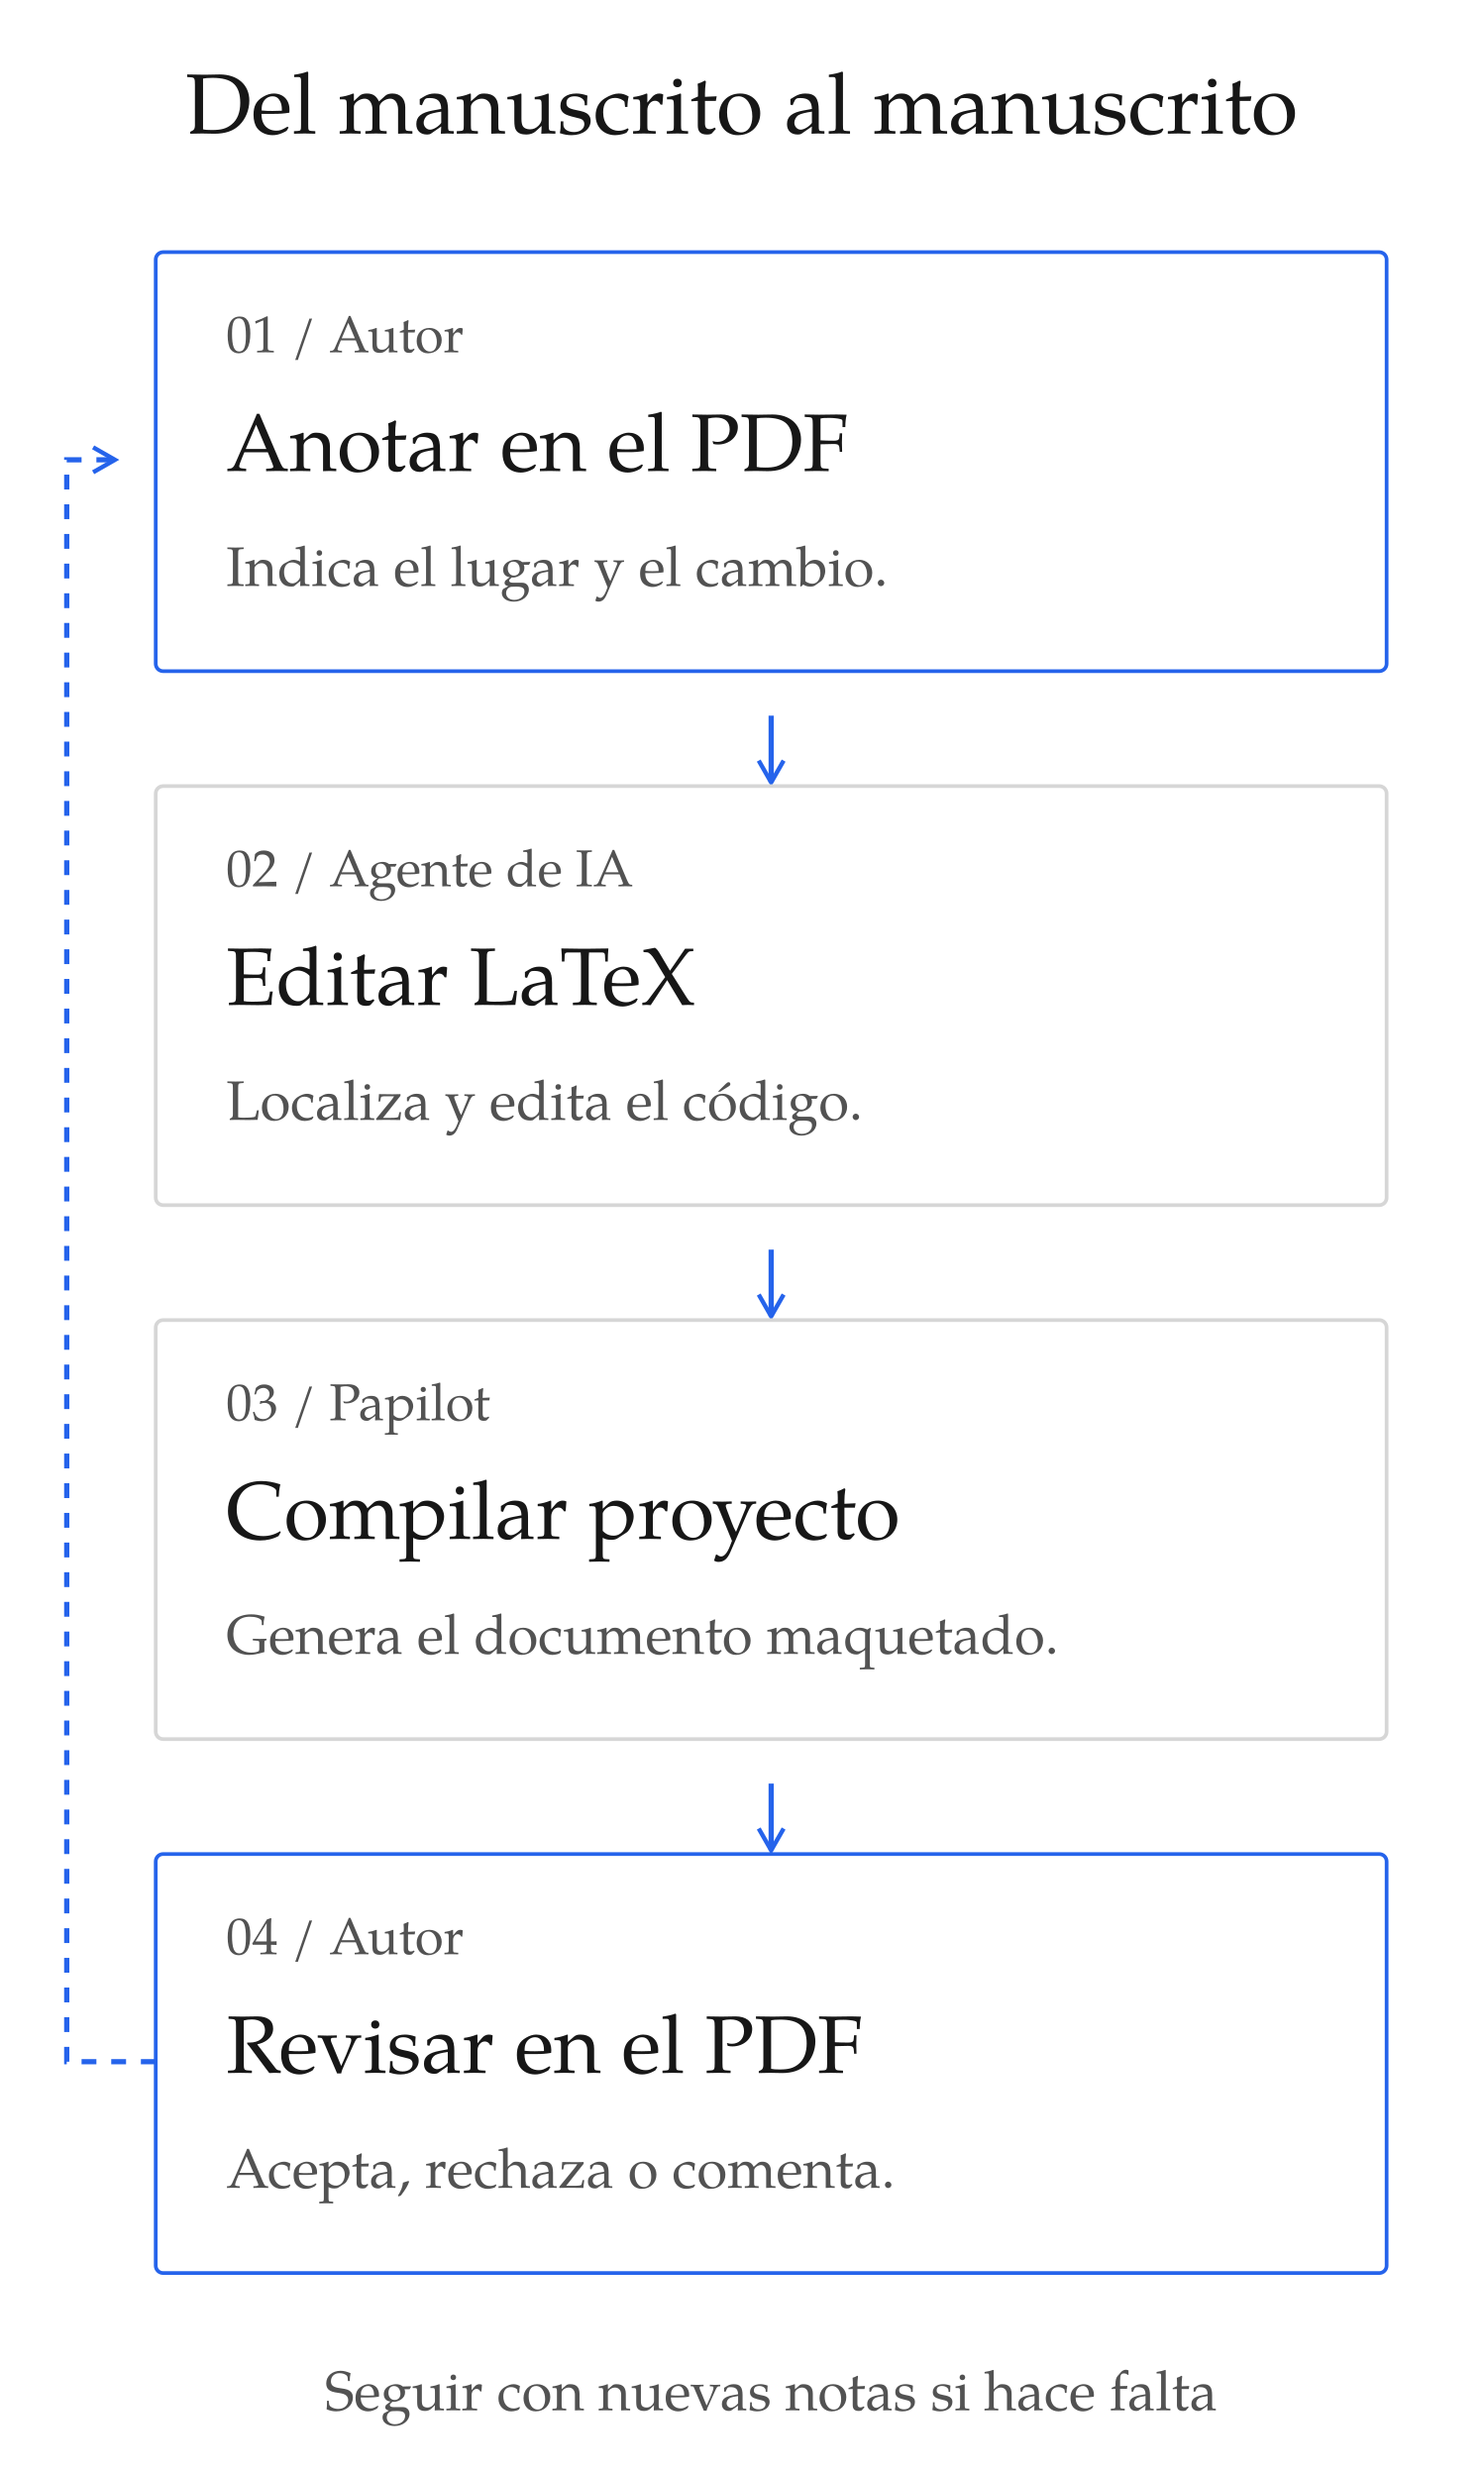
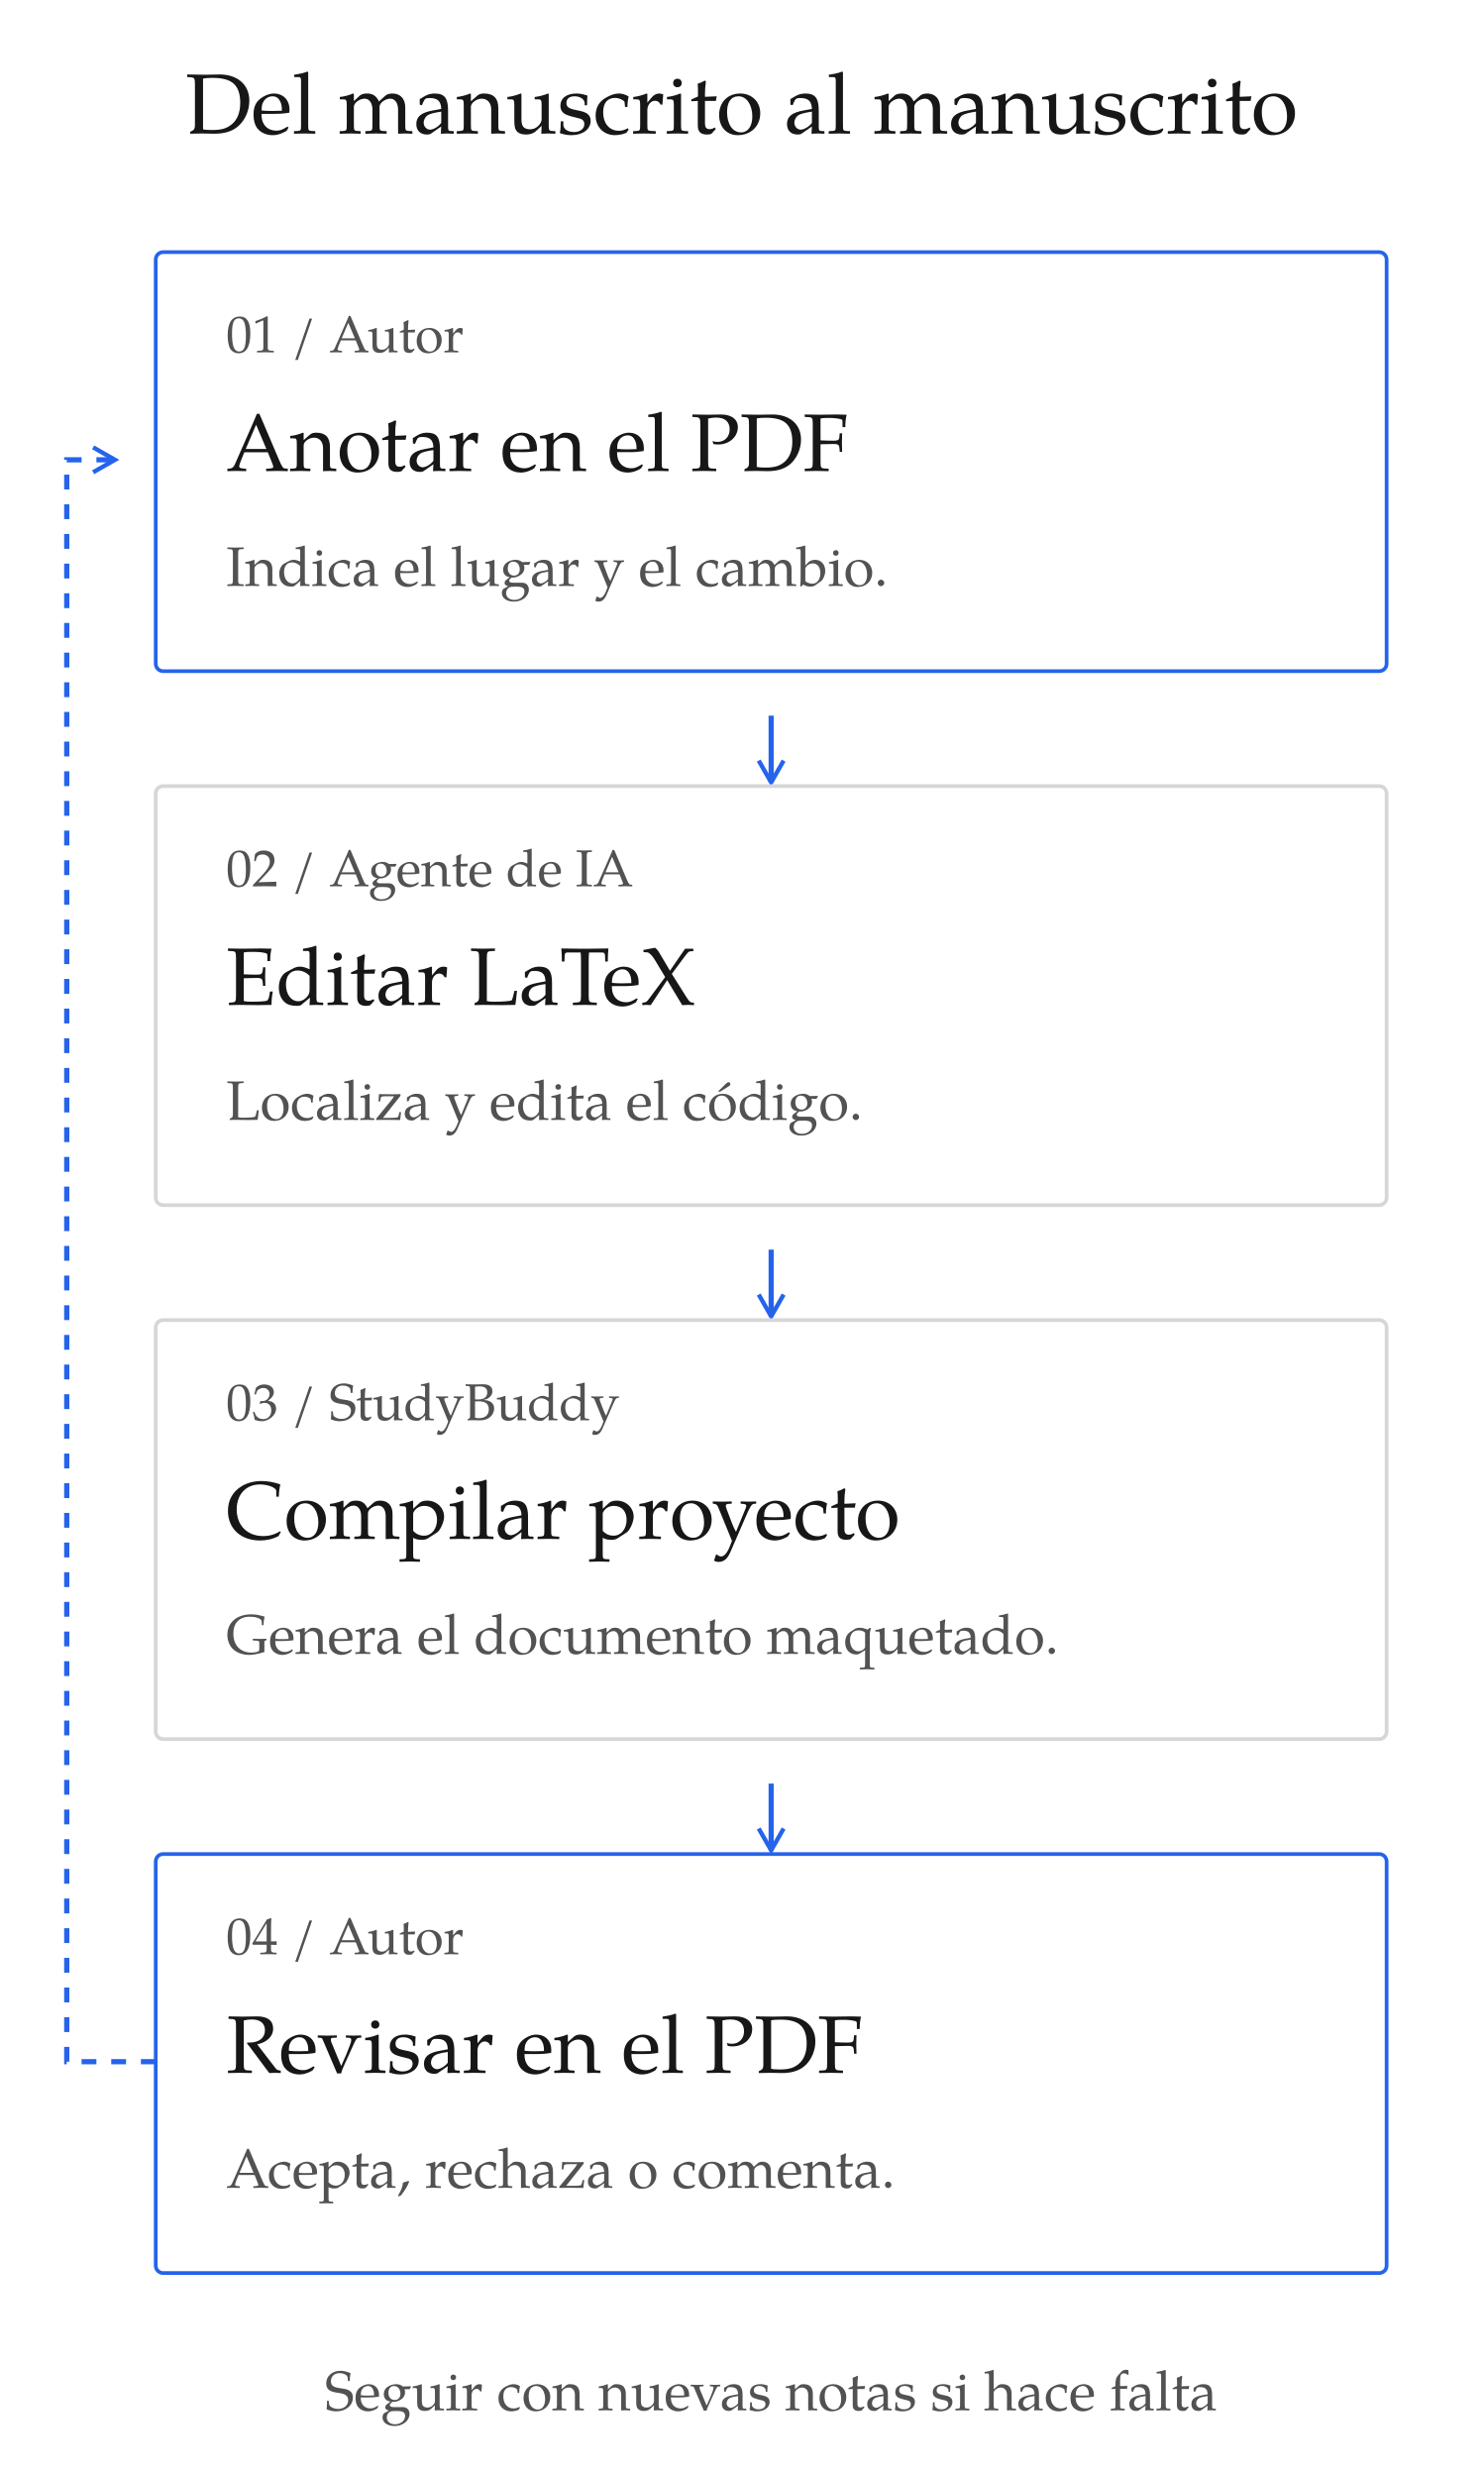
<svg xmlns="http://www.w3.org/2000/svg" viewBox="0 0 400 668" role="img" aria-labelledby="title desc">
  <defs>
    <marker id="arrow" viewBox="0 0 10 10" refX="8" refY="5" markerWidth="6" markerHeight="6" orient="auto-start-reverse">
      <path d="M1 1 8 5 1 9" fill="none" stroke="var(--art-accent, #2563eb)" stroke-width="1.4" />
    </marker>
  </defs>
  <g font-family="'Paper Serif','TeX Gyre Pagella',Palatino,'Songti SC','Noto Serif CJK SC',SimSun,serif">
    <text x="200" y="36" font-size="23" fill="var(--art-ink, #171717)" text-anchor="middle">Del manuscrito al manuscrito</text>
    <rect x="42" y="68" width="332" height="113" rx="2" fill="var(--art-paper, #fff)" stroke="var(--art-accent, #2563eb)" />
    <text x="61" y="95" font-size="14" fill="var(--art-muted, #525252)">01  /  Autor</text>
    <text x="61" y="127" font-size="22" fill="var(--art-ink, #171717)">Anotar en el PDF</text>
    <text x="61" y="158" font-size="15" fill="var(--art-muted, #525252)">Indica el lugar y el cambio.</text>
    <path d="M208 193v18" fill="none" stroke="var(--art-accent, #2563eb)" stroke-width="1.4" marker-end="url(#arrow)" />
    <rect x="42" y="212" width="332" height="113" rx="2" fill="var(--art-paper, #fff)" stroke="var(--art-line, #d6d6d6)" />
    <text x="61" y="239" font-size="14" fill="var(--art-muted, #525252)">02  /  Agente de IA</text>
    <text x="61" y="271" font-size="22" fill="var(--art-ink, #171717)">Editar LaTeX</text>
    <text x="61" y="302" font-size="15" fill="var(--art-muted, #525252)">Localiza y edita el código.</text>
    <path d="M208 337v18" fill="none" stroke="var(--art-accent, #2563eb)" stroke-width="1.4" marker-end="url(#arrow)" />
    <rect x="42" y="356" width="332" height="113" rx="2" fill="var(--art-paper, #fff)" stroke="var(--art-line, #d6d6d6)" />
-     <text x="61" y="383" font-size="14" fill="var(--art-muted, #525252)">03  /  Papilot</text>
+     <text x="61" y="383" font-size="14" fill="var(--art-muted, #525252)">03  /  StudyBuddy</text>
    <text x="61" y="415" font-size="22" fill="var(--art-ink, #171717)">Compilar proyecto</text>
    <text x="61" y="446" font-size="15" fill="var(--art-muted, #525252)">Genera el documento maquetado.</text>
    <path d="M208 481v18" fill="none" stroke="var(--art-accent, #2563eb)" stroke-width="1.4" marker-end="url(#arrow)" />
    <rect x="42" y="500" width="332" height="113" rx="2" fill="var(--art-paper, #fff)" stroke="var(--art-accent, #2563eb)" />
    <text x="61" y="527" font-size="14" fill="var(--art-muted, #525252)">04  /  Autor</text>
    <text x="61" y="559" font-size="22" fill="var(--art-ink, #171717)">Revisar en el PDF</text>
    <text x="61" y="590" font-size="15" fill="var(--art-muted, #525252)">Acepta, rechaza o comenta.</text>
    <path d="M42 556H18V124h13" fill="none" stroke="var(--art-accent, #2563eb)" stroke-width="1.4" stroke-dasharray="4 4" marker-end="url(#arrow)" />
    <text x="208" y="650" font-size="15" fill="var(--art-muted, #525252)" text-anchor="middle">Seguir con nuevas notas si hace falta</text>
  </g>
</svg>
